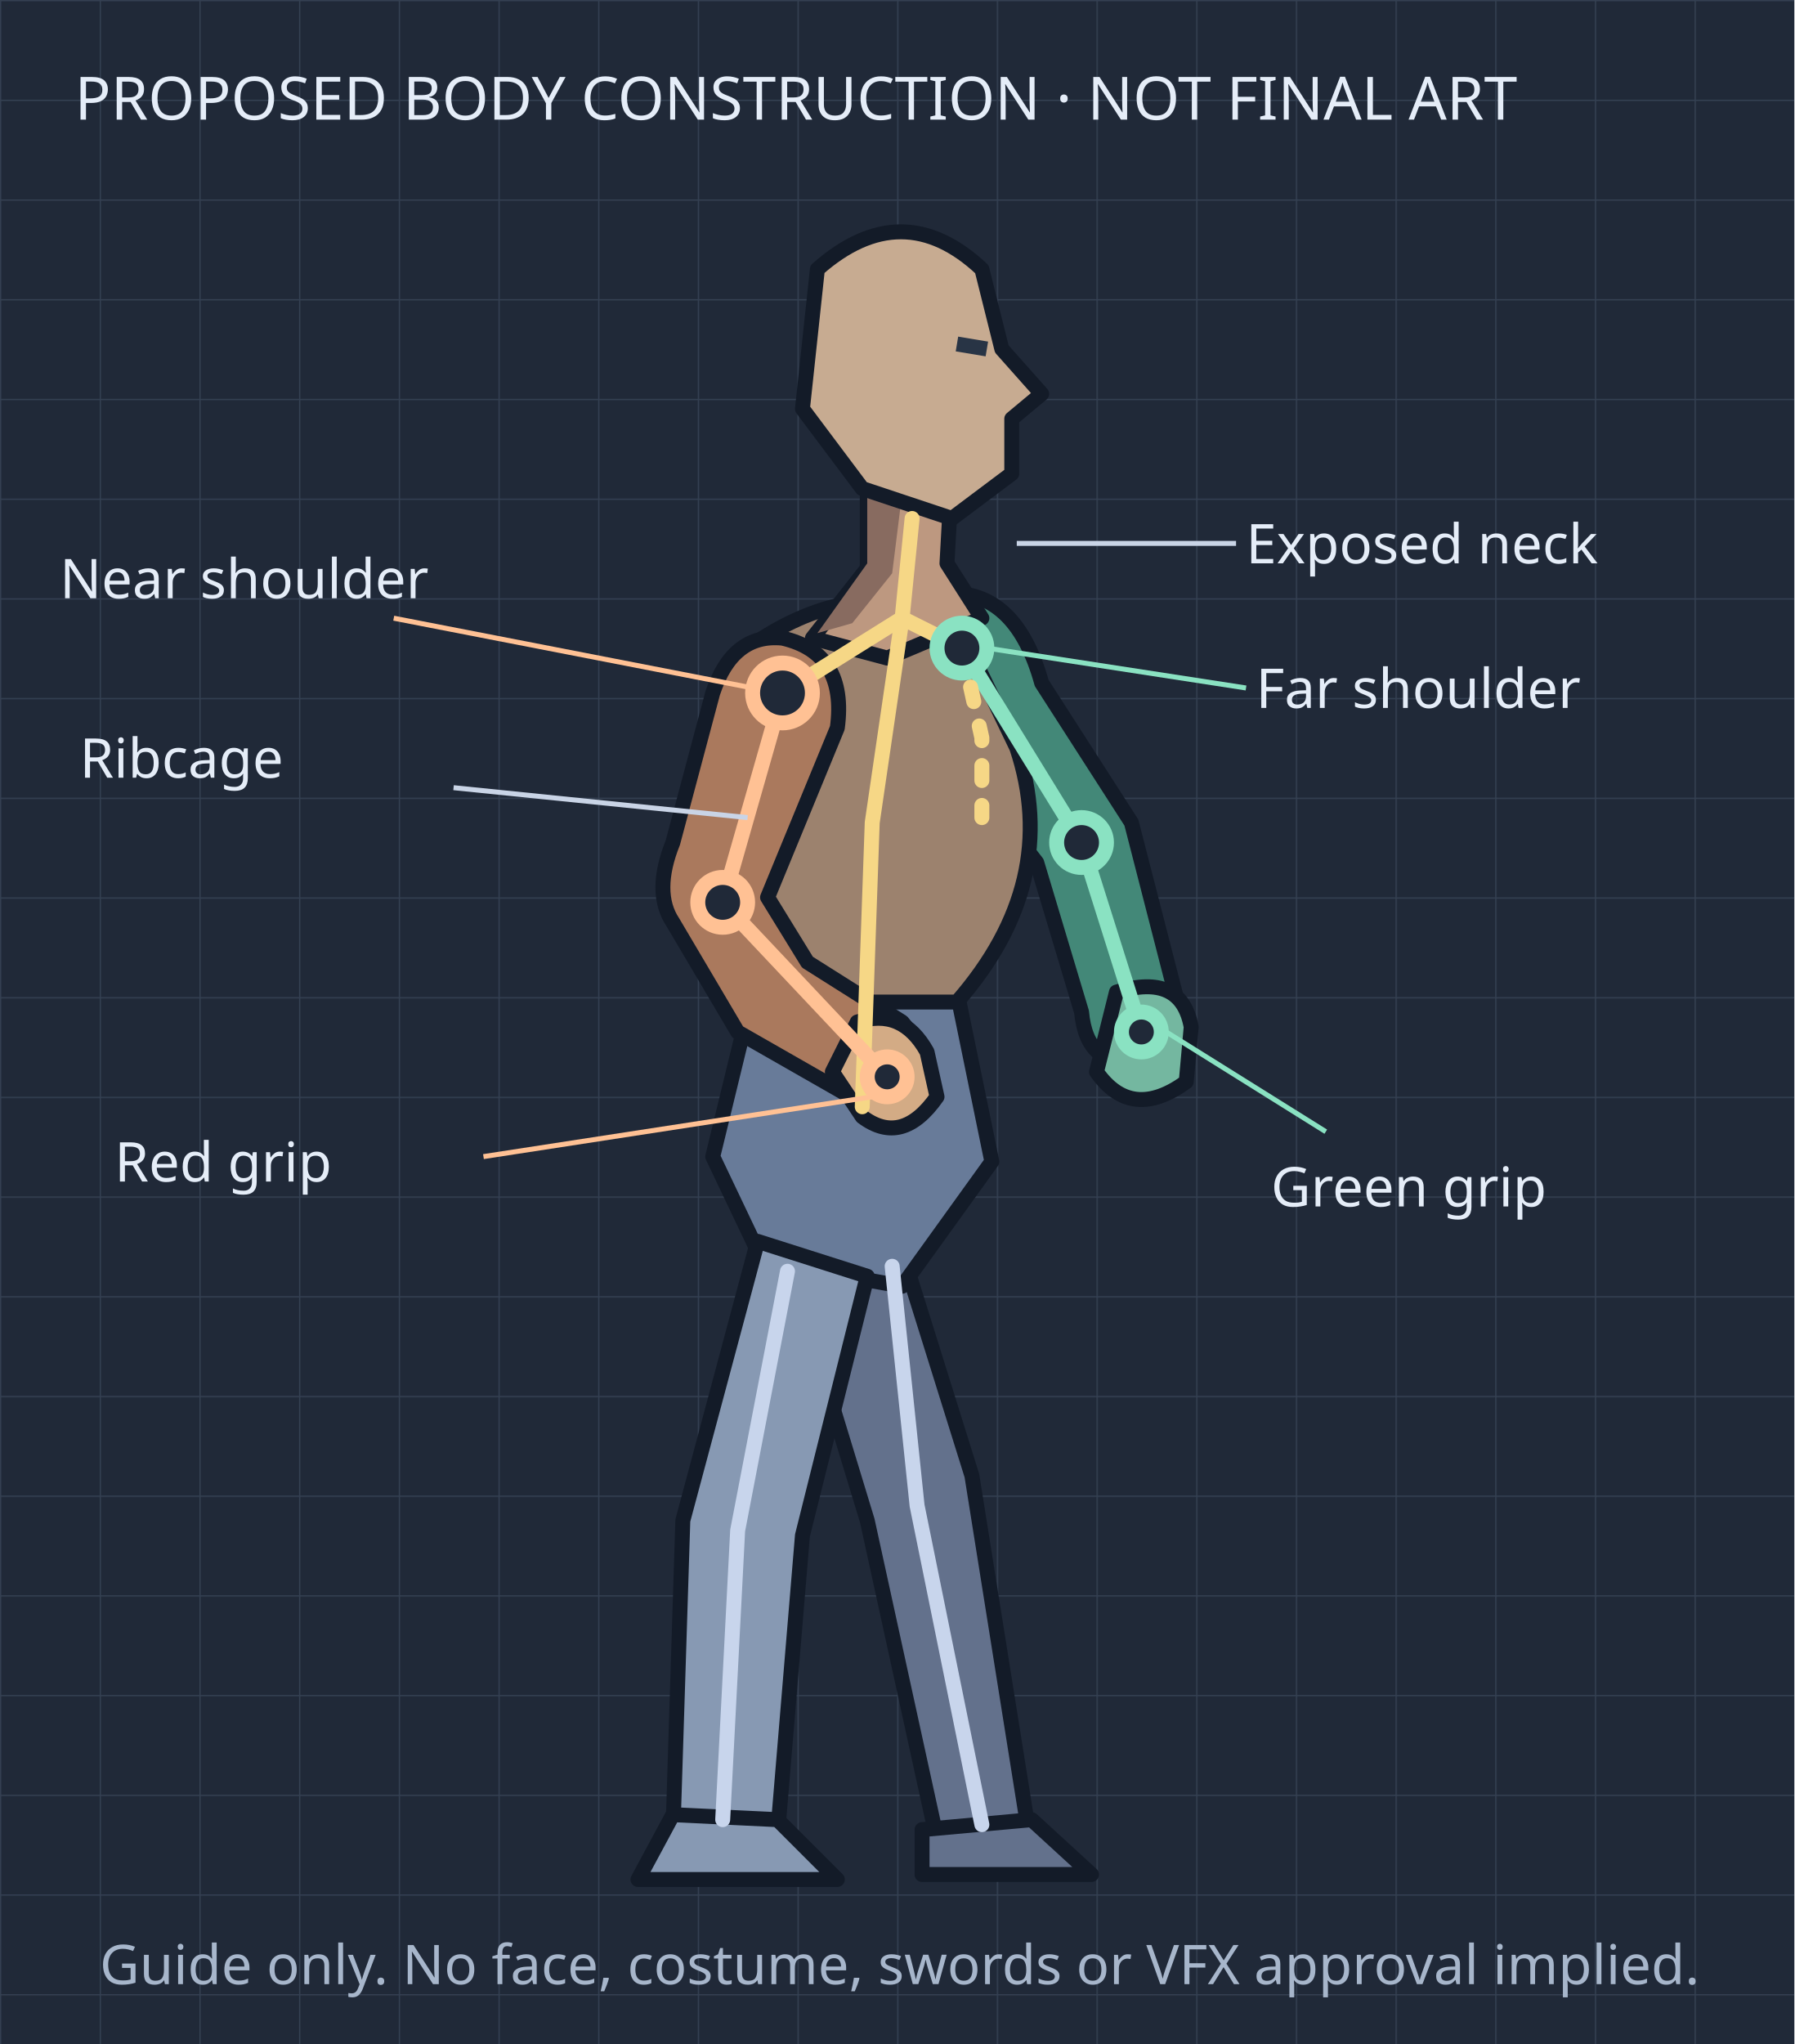
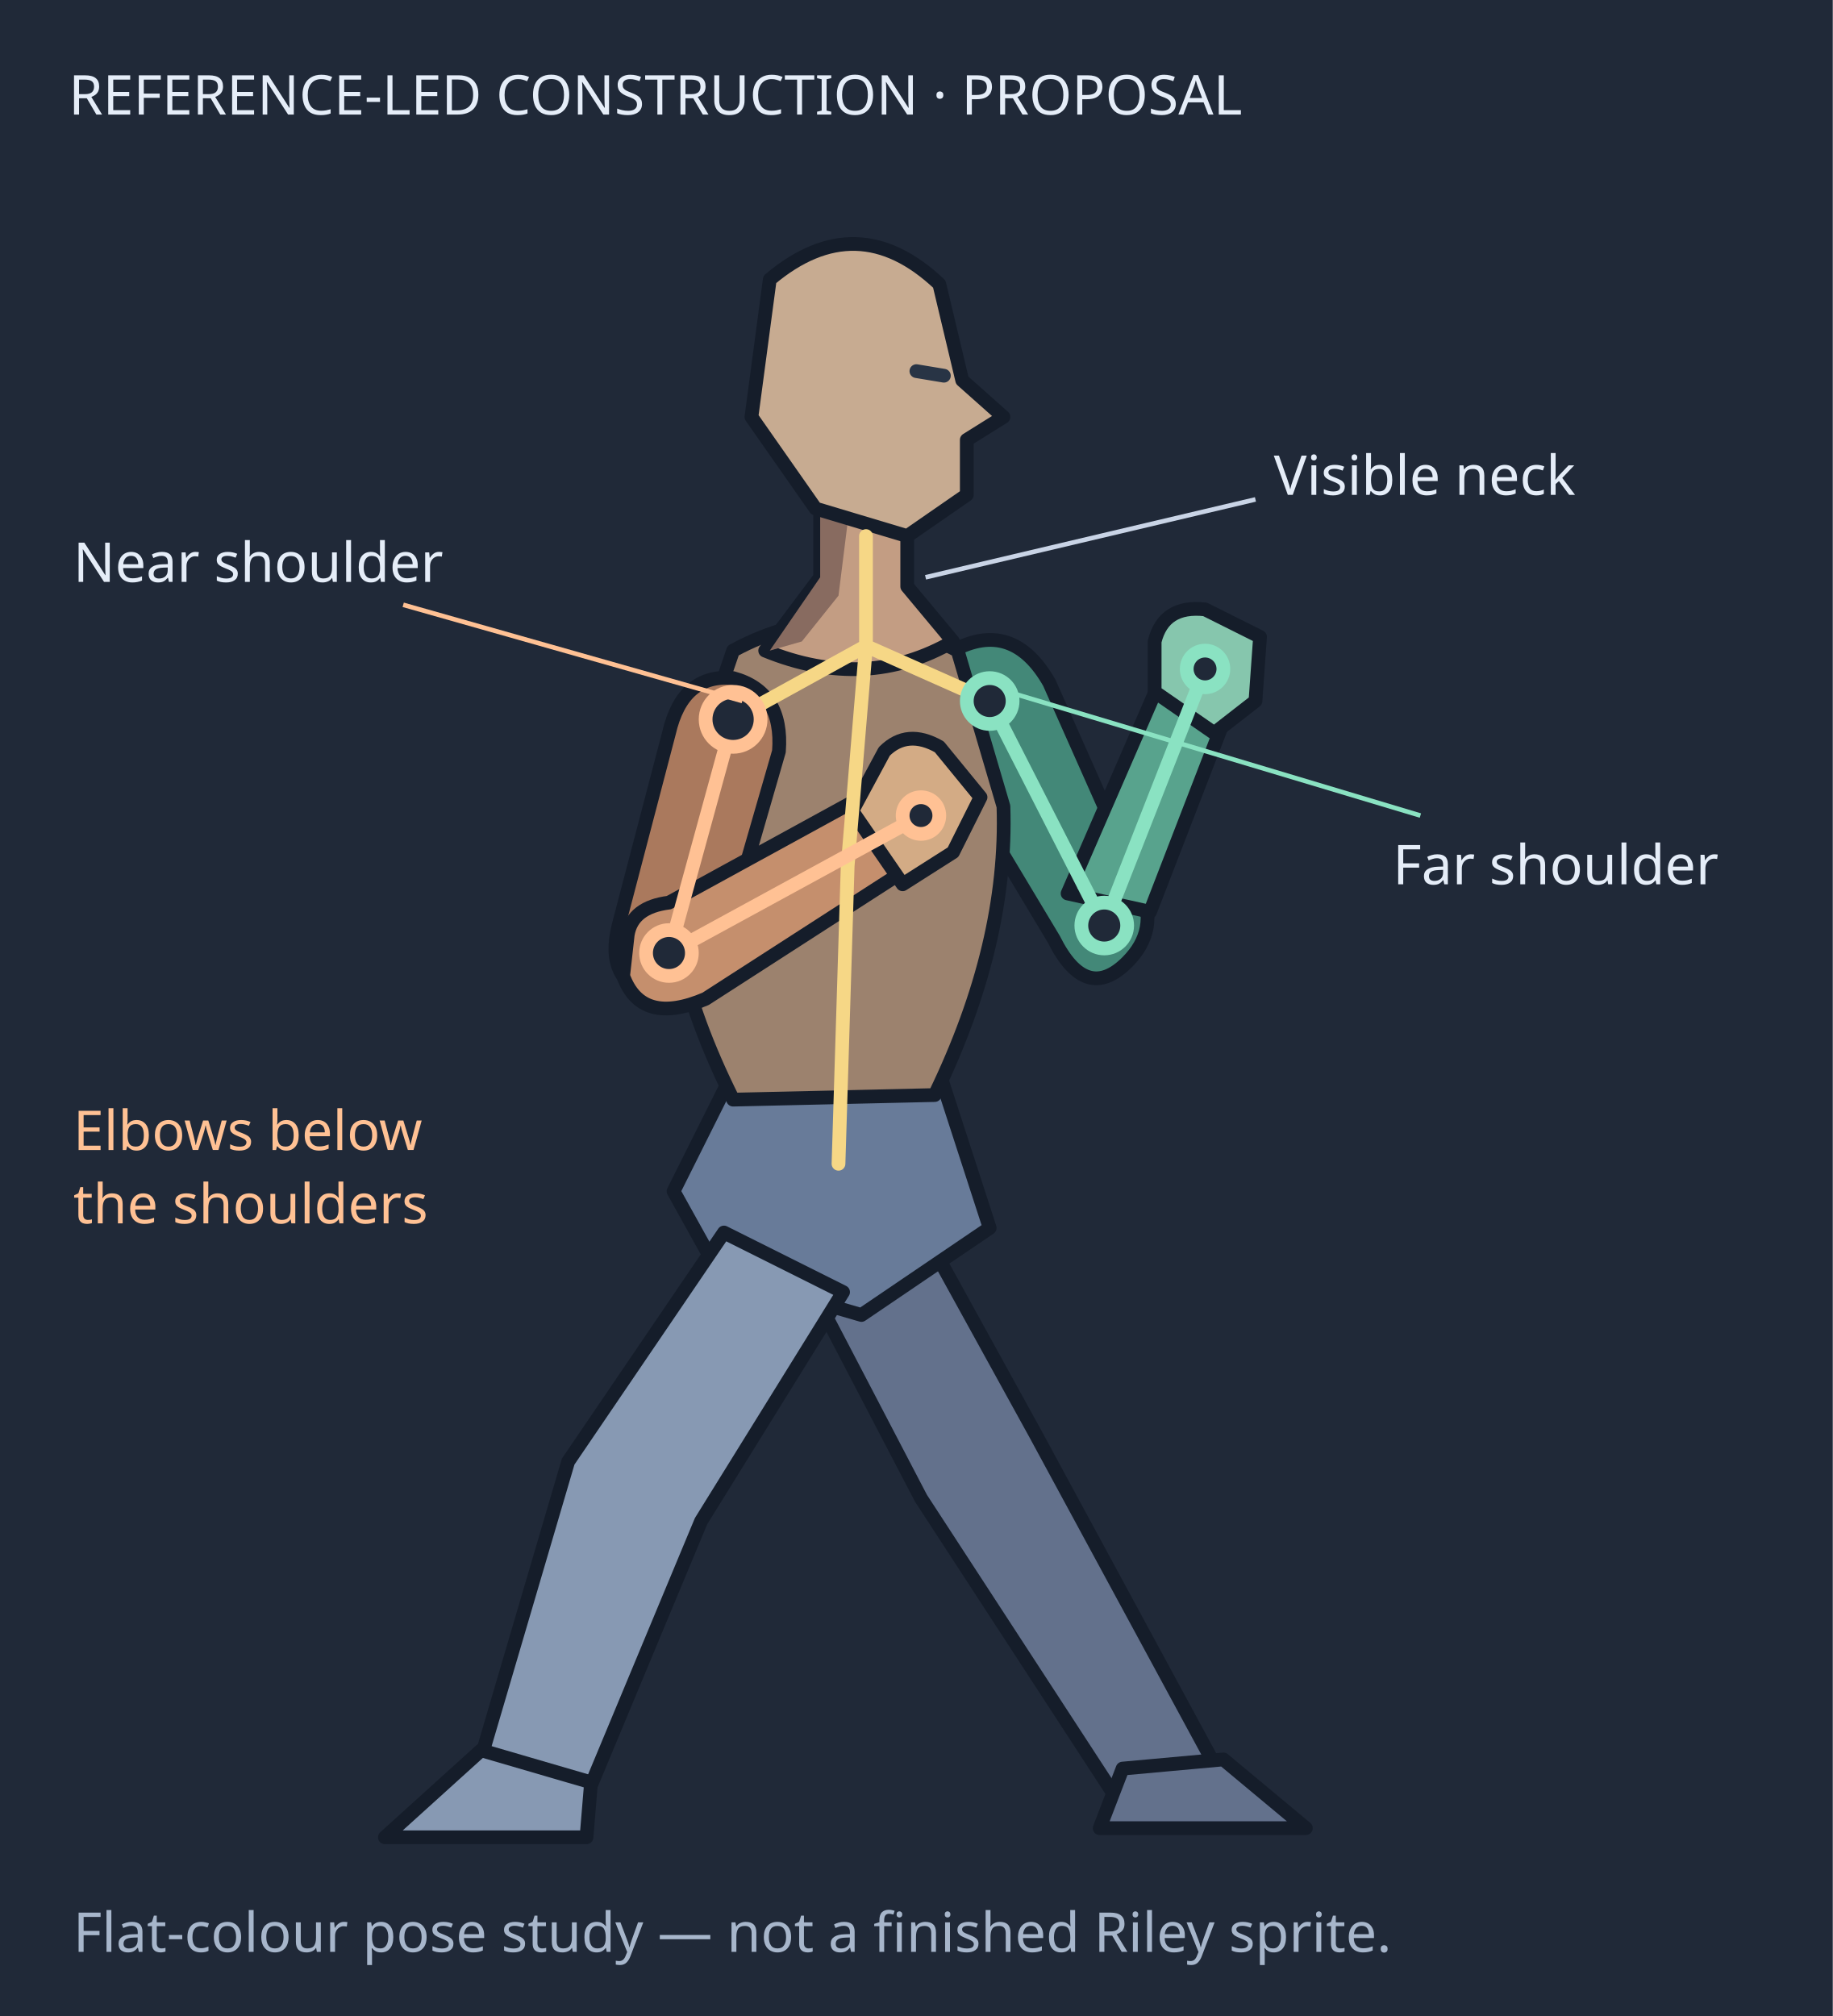
- <svg xmlns="http://www.w3.org/2000/svg" viewBox="0 0 360 410" role="img" aria-label="Proposed three-quarter right-facing body construction">
-   <defs>
-     <pattern id="grid" width="20" height="20" patternUnits="userSpaceOnUse">
-       <path d="M20 0H0V20" fill="none" stroke="#344052" stroke-width=".5" />
-     </pattern>
-   </defs>
-   <rect width="360" height="410" fill="#202938" />
-   <rect width="360" height="410" fill="url(#grid)" />
-   <g stroke="#131b28" stroke-width="3" stroke-linejoin="round">
-     <path d="M180 248L195 296L206 365L188 369L174 305L160 259Z" fill="#63718c" />
-     <path d="M185 367L207 365L219 376L185 376Z" fill="#63718c" />
-     <path d="M191 119Q204 119 209 137L227 165L236 200Q238 211 228 213Q218 214 217 203L208 173L184 142Q178 127 191 119Z" fill="#438878" />
-     <path d="M224 199Q237 195 239 206L238 217Q227 225 220 215Z" fill="#74b7a0" />
-     <path d="M152 195L191 194L199 233L181 258L153 253L143 232Z" fill="#687b99" />
-     <path d="M152 249L174 256L161 308L156 368L135 368L137 305Z" fill="#8799b3" />
-     <path d="M135 364L156 365L168 377L128 377Z" fill="#8799b3" />
-     <path d="M153 128Q172 116 191 123L204 150Q213 177 192 201L153 201Q138 173 143 150Z" fill="#9c826e" />
-     <path d="M174 95L191 95L190 113L197 124L178 132L163 128L174 114Z" fill="#bd9880" />
-     <path d="M174 94L181 99L179 115L171 125L164 127L174 113Z" fill="#886b60" stroke="none" />
-     <path d="M164 54Q181 39 197 54L201 70L209 79L203 84L203 95L191 104L173 98L161 82Z" fill="#c7ab91" />
-     <path d="M192 69L198 70" fill="none" stroke="#283445" />
-     <path d="M157 128Q170 131 168 146L154 180L162 193L181 205Q188 213 181 220Q177 225 169 219L148 207L135 185Q131 179 135 169L143 139Q147 127 157 128Z" fill="#aa795d" />
-     <path d="M172 205Q181 202 186 211L188 220Q181 230 173 224L167 215Z" fill="#d3ab85" />
+ <svg xmlns="http://www.w3.org/2000/svg" viewBox="0 0 400 440" role="img" aria-label="Reference-led bent-arm construction proposal with visible neck">
+   <rect width="400" height="440" fill="#202938" />
+   <g stroke="#151d2a" stroke-width="3" stroke-linejoin="round" stroke-linecap="round">
+     <path d="M199 264L226 313L265 385L244 393L201 327L177 281Z" fill="#63718c" />
+     <path d="M245 386L267 384L285 399L240 399Z" fill="#63718c" />
+     <path d="M208 142Q221 135 229 149L249 194Q253 203 246 210Q237 219 230 205L206 165Q201 152 208 142Z" fill="#438878" />
+     <path d="M159 236L204 231L216 268L188 287L157 278L147 260Z" fill="#687b99" />
+     <path d="M158 269L184 282L153 332L128 392L104 387L124 319Z" fill="#8799b3" />
+     <path d="M105 382L129 389L128 401L84 401Z" fill="#8799b3" />
+     <path d="M160 142Q184 129 209 142L219 176Q220 206 204 239L160 240Q143 206 147 180Z" fill="#9c826e" />
+     <path d="M179 108L198 108L198 128L208 140Q189 151 167 142L179 126Z" fill="#c39d83" />
+     <path d="M179 109L185 114L183 130L175 140L168 142L179 126Z" fill="#886b60" stroke="none" />
+     <path d="M168 61Q187 45 205 62L210 83L219 91L211 96L211 108L198 117L178 111L164 91Z" fill="#c7ab91" />
+     <path d="M200 81L206 82" fill="none" stroke="#283445" />
+     <path d="M233 195L251 199L268 155L253 149Z" fill="#58a38d" />
+     <path d="M252 151L252 140Q254 132 263 133L275 139L274 153L265 160Z" fill="#86c6ad" />
+     <path d="M160 148Q171 151 170 164L157 209Q153 221 142 217Q132 214 135 202L146 160Q149 147 160 148Z" fill="#aa795d" />
+     <path d="M137 204Q138 198 146 197L188 174L199 189L154 218Q140 224 136 213Z" fill="#c58f6d" />
+     <path d="M186 177L193 164Q198 159 205 163L214 174L208 186L197 193Z" fill="#d3ab85" />
  </g>
-   <g id="construction" fill="none" stroke-linecap="round" stroke-linejoin="round" stroke-width="3">
-     <path d="M183 104L181 124L175 165L173 222" stroke="#f6d786" />
-     <path d="M181 124L193 130M181 124L157 139" stroke="#f6d786" />
-     <path d="M193 130L217 169L229 207" stroke="#8ae2c2" />
-     <path d="M157 139L145 181L178 216" stroke="#ffc194" />
-     <path d="M158 255L148 307L145 365M179 254L184 302L197 366" stroke="#c8d5ec" />
-     <path d="M193 130L197 148L197 164" stroke="#f6d786" stroke-dasharray="3 5" />
+   <g id="construction" fill="none" stroke-width="3" stroke-linecap="round" stroke-linejoin="round">
+     <path d="M189 117L189 141L185 189L183 254M160 157L189 141L216 153" stroke="#f6d786" />
+     <path d="M216 153L241 202L263 146" stroke="#8ae2c2" />
+     <path d="M160 157L146 208L201 178" stroke="#ffc194" />
    <g fill="#202938">
-       <circle cx="193" cy="130" r="5" stroke="#8ae2c2" />
-       <circle cx="157" cy="139" r="6" stroke="#ffc194" />
-       <circle cx="217" cy="169" r="5" stroke="#8ae2c2" />
-       <circle cx="145" cy="181" r="5" stroke="#ffc194" />
-       <circle cx="229" cy="207" r="4" stroke="#8ae2c2" />
-       <circle cx="178" cy="216" r="4" stroke="#ffc194" />
+       <circle cx="216" cy="153" r="5" stroke="#8ae2c2" />
+       <circle cx="241" cy="202" r="5" stroke="#8ae2c2" />
+       <circle cx="263" cy="146" r="4" stroke="#8ae2c2" />
+       <circle cx="160" cy="157" r="6" stroke="#ffc194" />
+       <circle cx="146" cy="208" r="5" stroke="#ffc194" />
+       <circle cx="201" cy="178" r="4" stroke="#ffc194" />
    </g>
  </g>
  <g id="grip-axes" stroke-width="3" stroke-linecap="round" opacity="0">
-     <path d="M230 199L262 302M218 215L239 209" stroke="#8ae2c2" />
-     <path d="M178 208L104 298M164 216L184 229" stroke="#ffc194" />
+     <path d="M265 143L302 75M254 143L275 154" stroke="#8ae2c2" />
+     <path d="M203 175L251 92M192 173L213 185" stroke="#ffc194" />
  </g>
-   <g font-family="system-ui,sans-serif" font-size="11" fill="#e5edf8">
-     <text x="15" y="24" font-size="12">PROPOSED BODY CONSTRUCTION · NOT FINAL ART</text>
-     <path d="M204 109H248" stroke="#c9d4e6" />
-     <text x="250" y="113">Exposed neck</text>
-     <path d="M198 130L250 138" stroke="#8ae2c2" />
-     <text x="252" y="142">Far shoulder</text>
-     <path d="M151 138L79 124" stroke="#ffc194" />
-     <text x="12" y="120">Near shoulder</text>
-     <path d="M150 164L91 158" stroke="#c9d4e6" />
-     <text x="16" y="156">Ribcage</text>
-     <path d="M234 207L266 227" stroke="#8ae2c2" />
-     <text x="255" y="242">Green grip</text>
-     <path d="M175 220L97 232" stroke="#ffc194" />
-     <text x="23" y="237">Red grip</text>
-     <text x="20" y="398" fill="#a7b6cb">Guide only. No face, costume, swords or VFX approval implied.</text>
+   <g font-family="system-ui,sans-serif" font-size="12" fill="#e5edf8">
+     <text x="15" y="25">REFERENCE-LED CONSTRUCTION · PROPOSAL</text>
+     <path d="M202 126L274 109" stroke="#c9d4e6" />
+     <text x="278" y="108">Visible neck</text>
+     <path d="M162 153L88 132" stroke="#ffc194" />
+     <text x="16" y="127">Near shoulder</text>
+     <path d="M220 151L310 178" stroke="#8ae2c2" />
+     <text x="304" y="193">Far shoulder</text>
+     <text x="16" y="251" fill="#ffc194">Elbows below</text>
+     <text x="16" y="267" fill="#ffc194">the shoulders</text>
+     <text x="16" y="426" fill="#a7b6cb">Flat-colour pose study — not a finished Riley sprite.</text>
  </g>
</svg>
